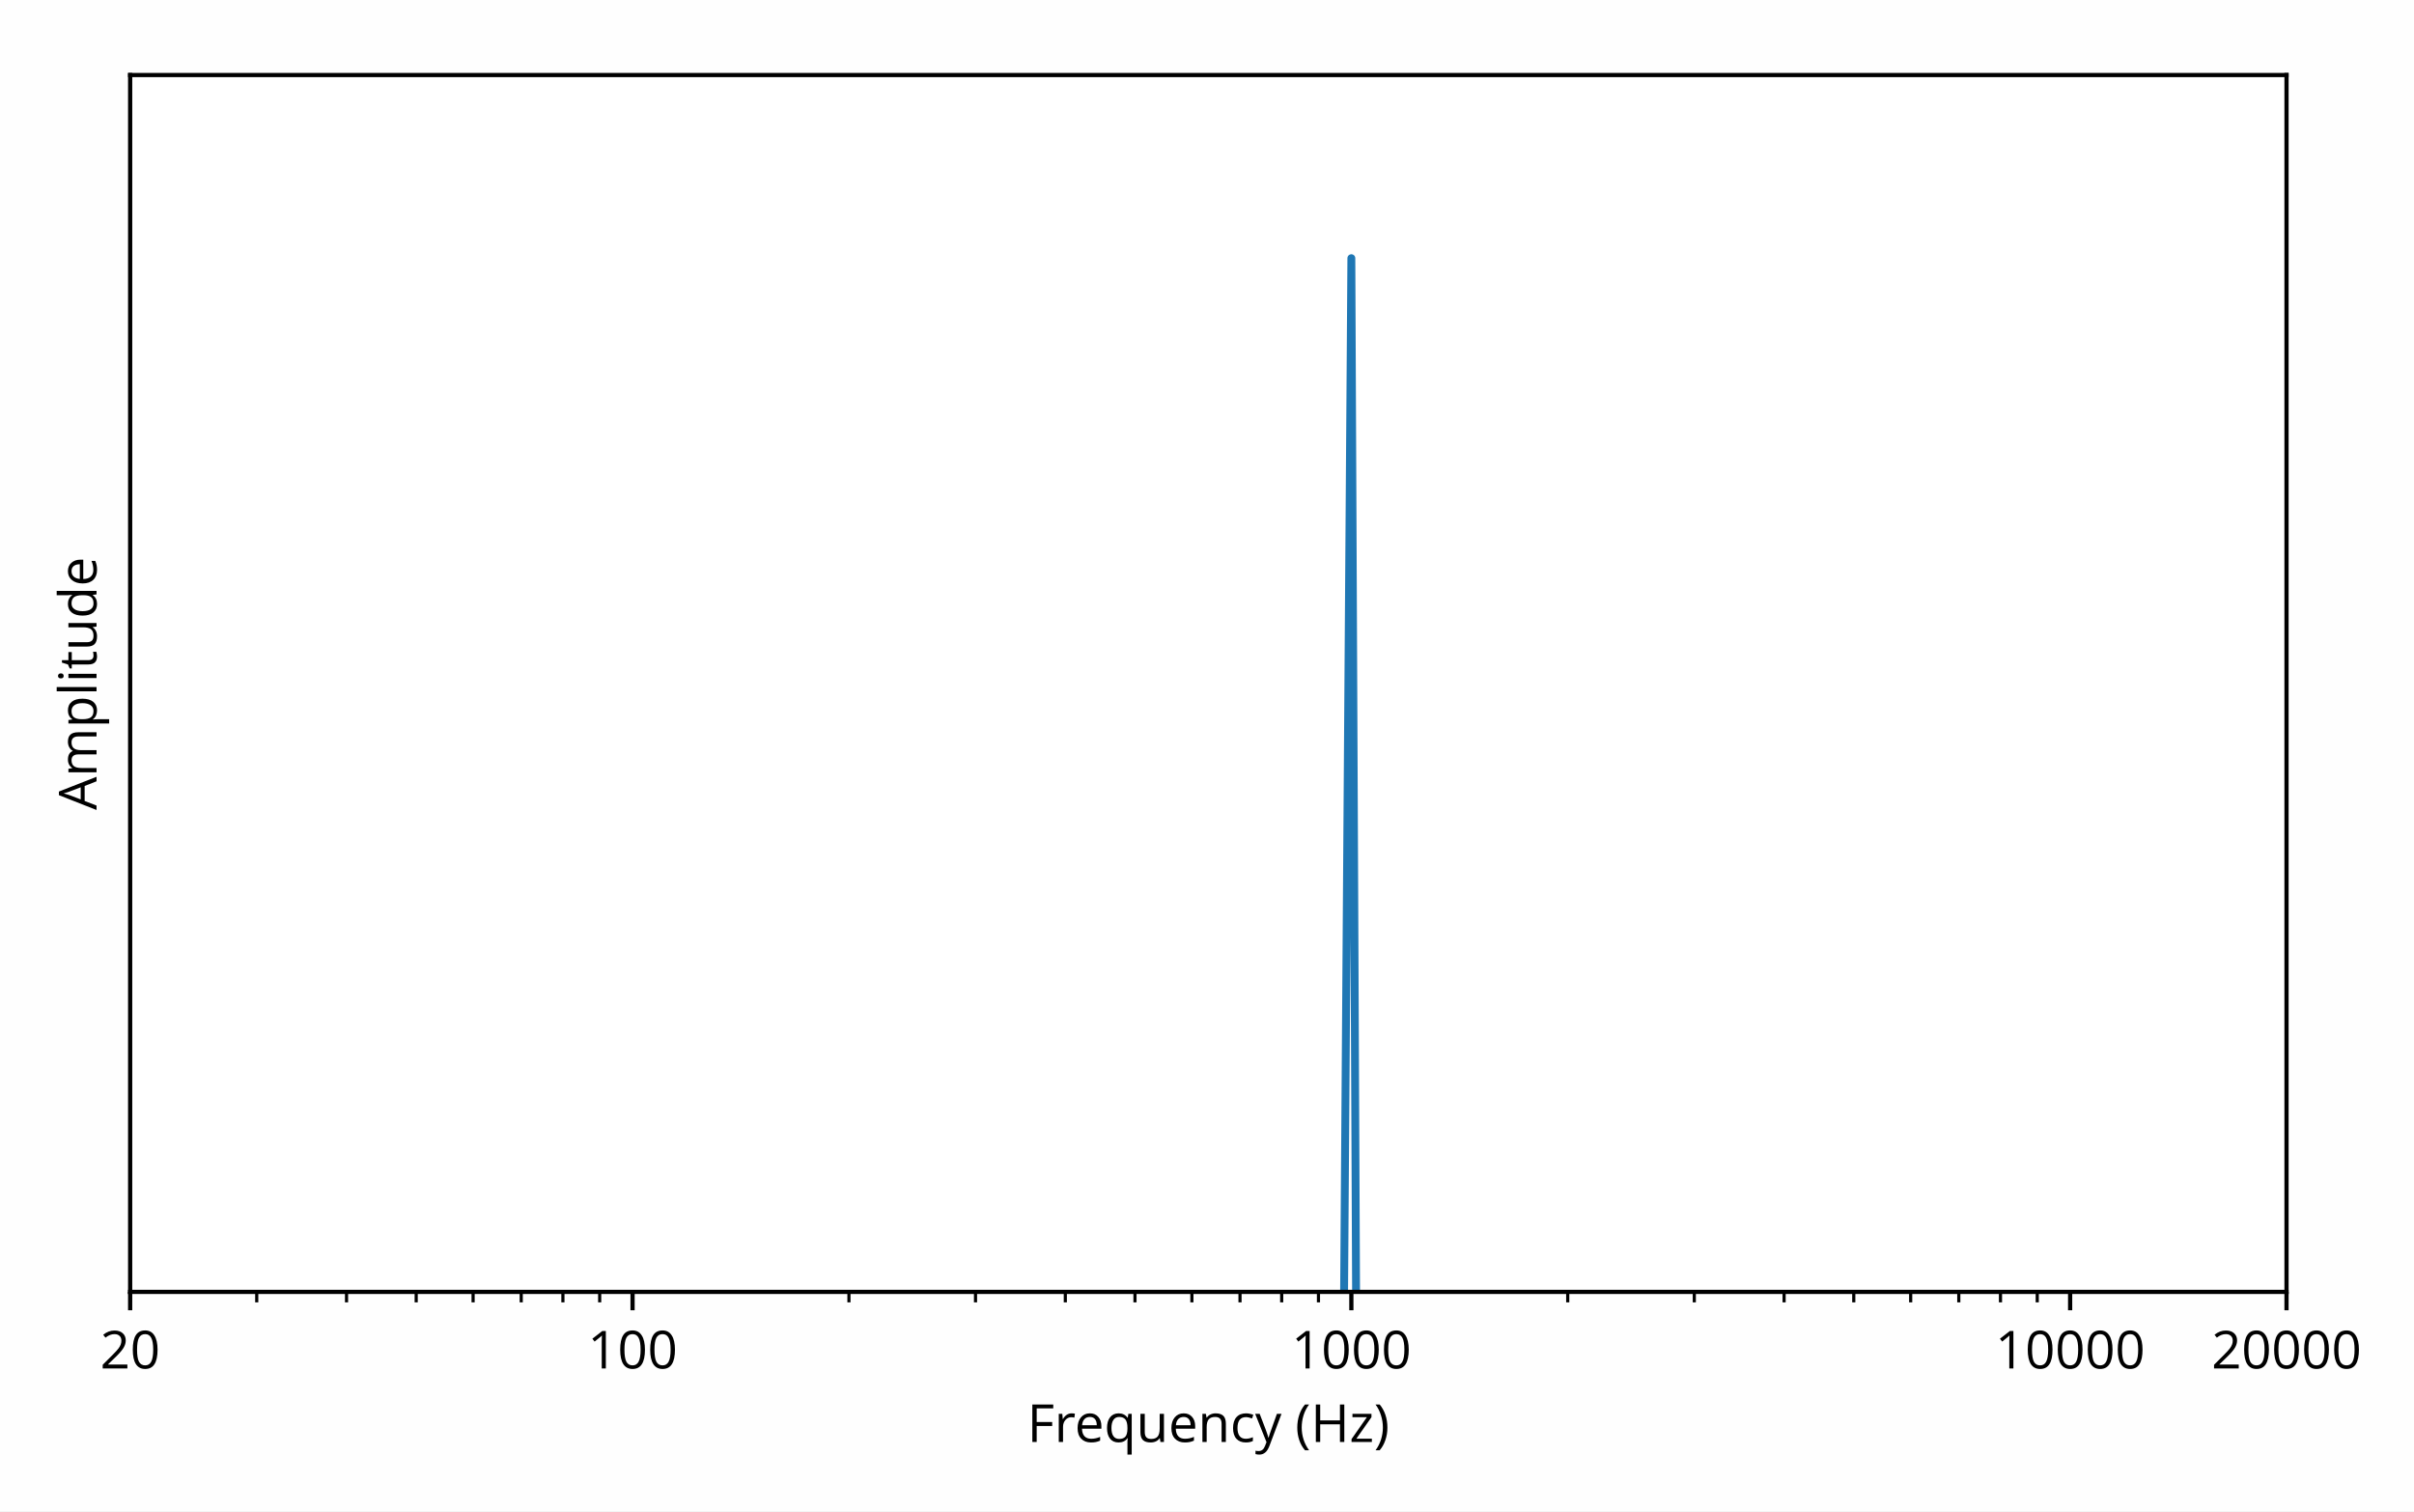
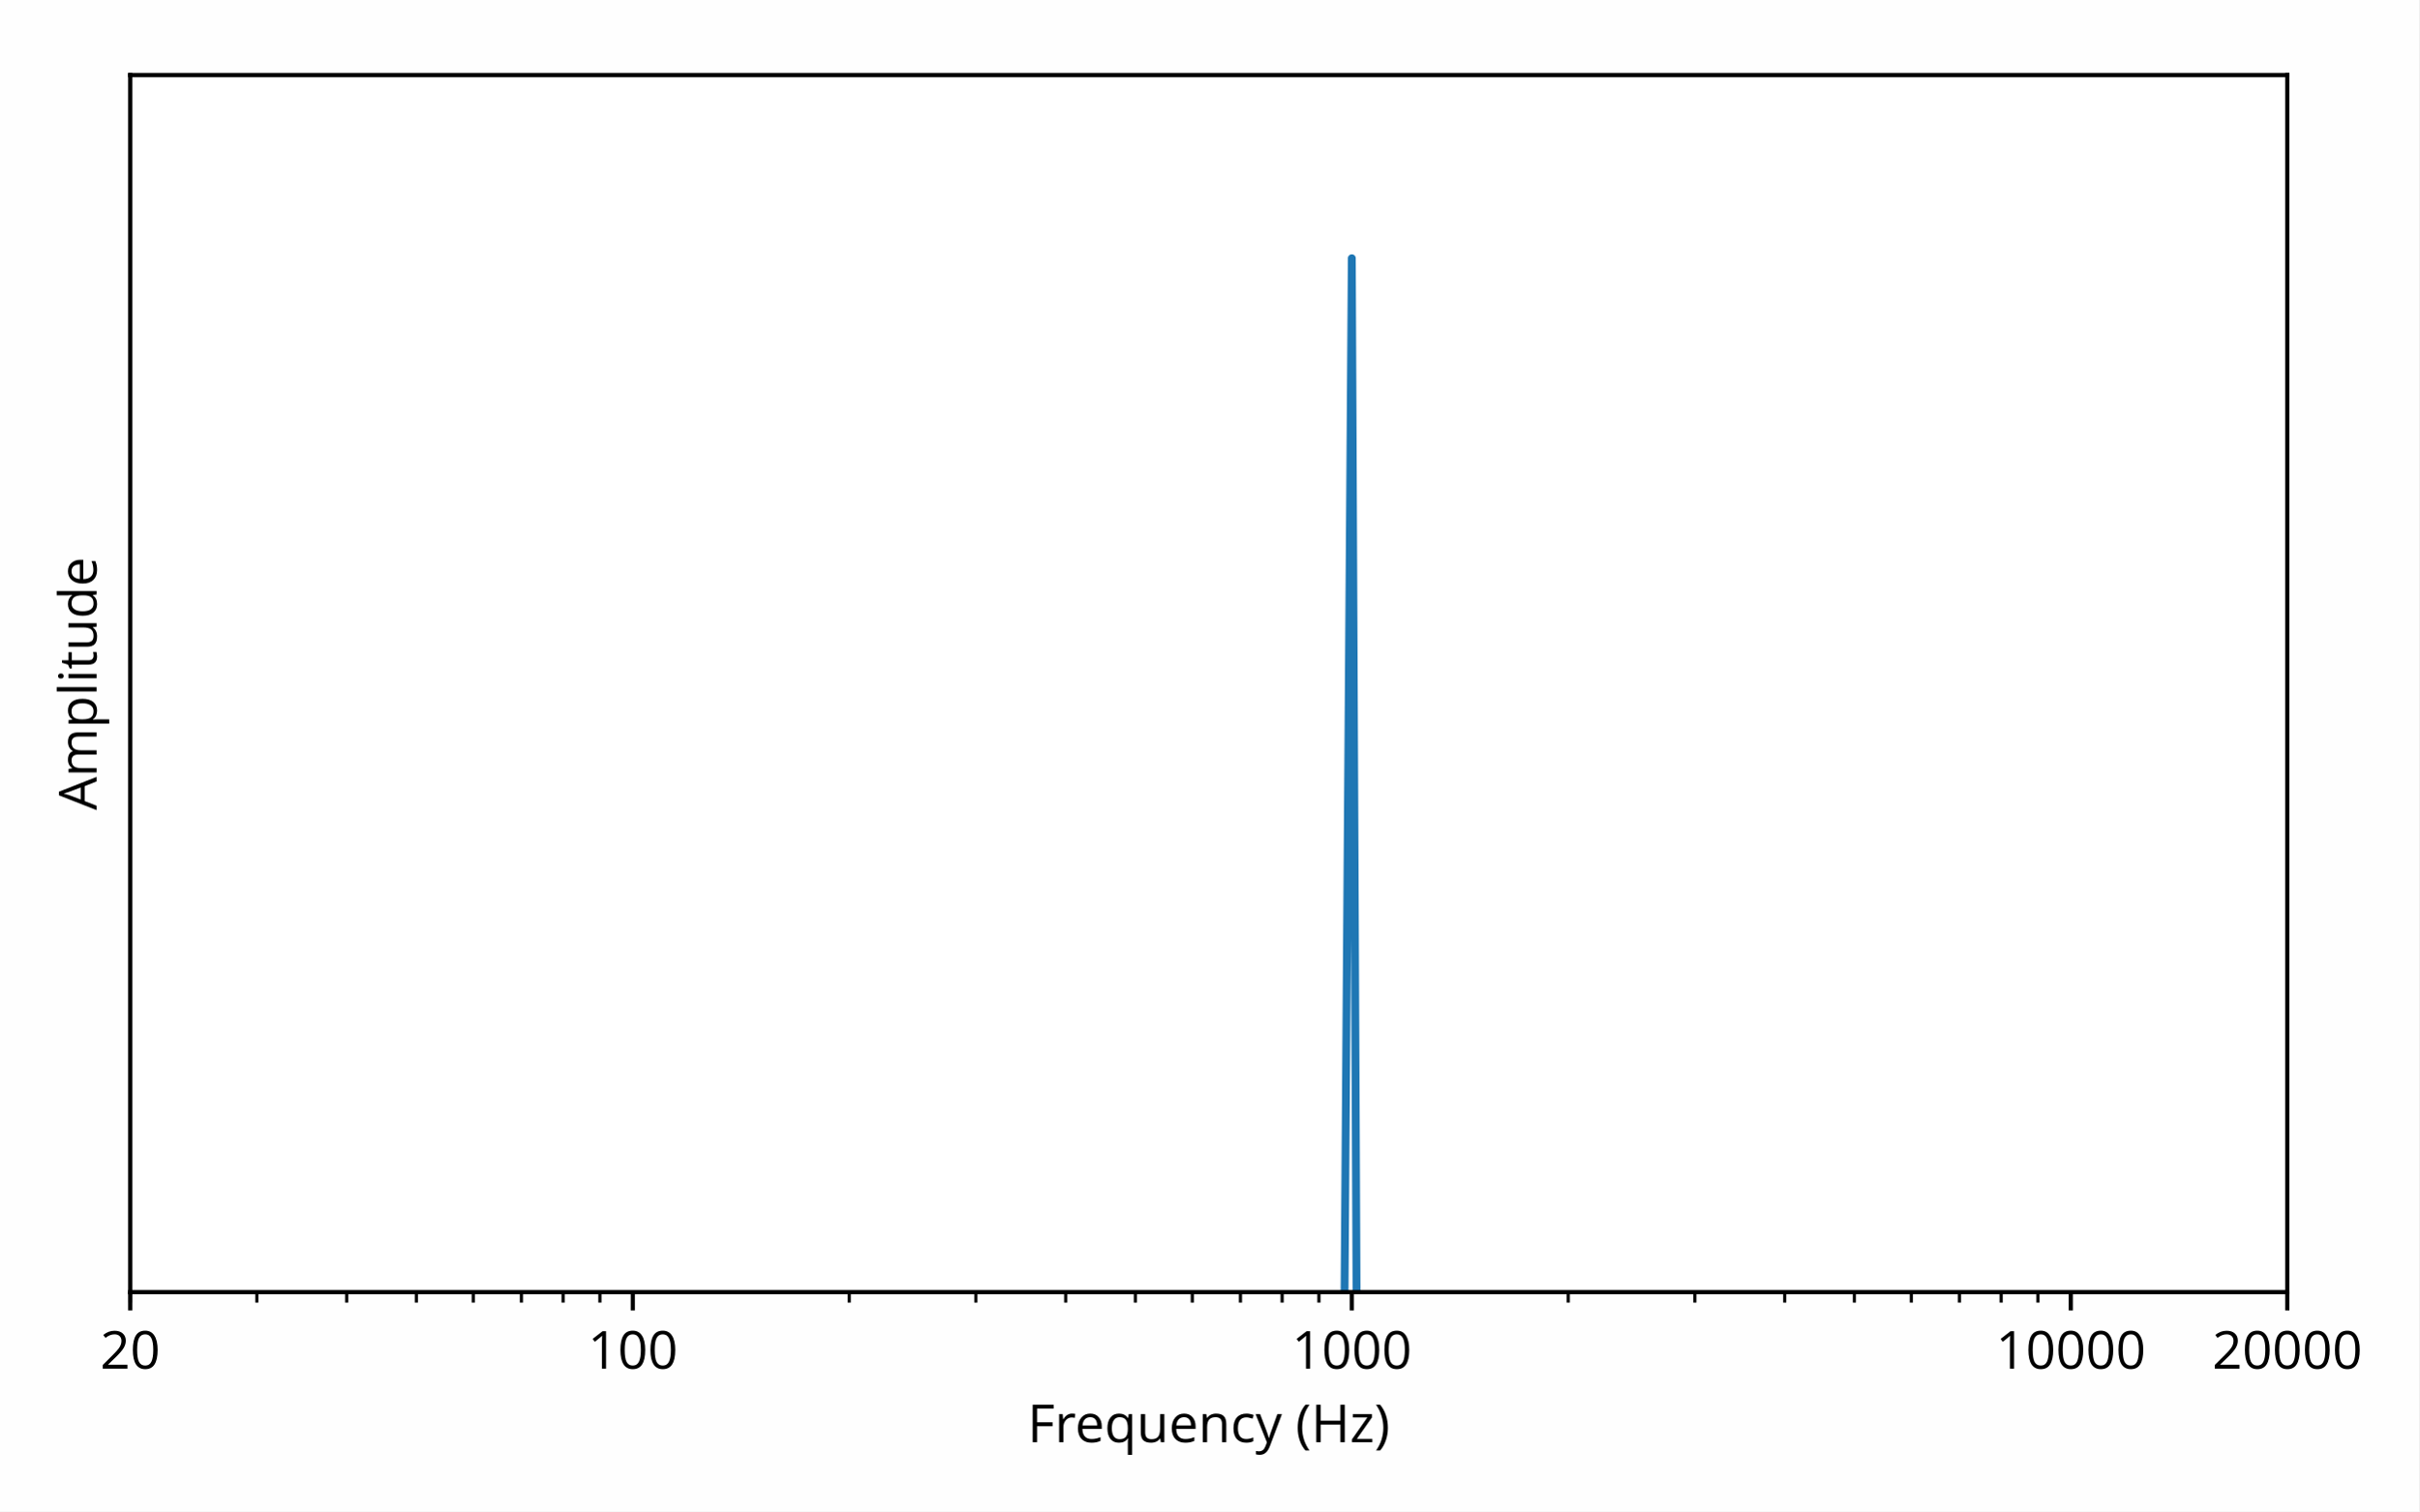
- <svg xmlns="http://www.w3.org/2000/svg" xmlns:xlink="http://www.w3.org/1999/xlink" height="288pt" version="1.1" viewBox="0 0 460 288" width="460pt">
+ <svg xmlns="http://www.w3.org/2000/svg" xmlns:xlink="http://www.w3.org/1999/xlink" height="288pt" version="1.1" viewBox="0 0 460.8 288" width="460.8pt">
  <defs>
    <style type="text/css">
*{stroke-linecap:butt;stroke-linejoin:round;}
  </style>
  </defs>
  <g id="figure_1">
    <g id="patch_1">
      <path d="M 0 288  L 460.8 288  L 460.8 0  L 0 0  z " style="fill:#fefefe;" />
    </g>
    <g id="axes_1">
      <g id="patch_2">
        <path d="M 24.802 246.197  L 435.707 246.197  L 435.707 14.3  L 24.802 14.3  z " style="fill:#ffffff;" />
      </g>
      <g id="matplotlib.axis_1">
        <g id="xtick_1">
          <g id="line2d_1">
            <defs>
              <path d="M 0 0  L 0 3.5  " id="m06c170e13c" style="stroke:#000000;stroke-width:0.8;" />
            </defs>
            <g>
              <use style="stroke:#000000;stroke-width:0.8;" x="24.802" xlink:href="#m06c170e13c" y="246.197" />
            </g>
          </g>
          <g id="text_1">
            <text style="font-family:Open Sans;font-size:10px;font-style:normal;font-weight:normal;text-anchor:middle;" transform="rotate(-0, 24.80156, 260.7953)" x="24.802" y="260.795">20</text>
          </g>
        </g>
        <g id="xtick_2">
          <g id="line2d_2">
            <g>
              <use style="stroke:#000000;stroke-width:0.8;" x="120.538" xlink:href="#m06c170e13c" y="246.197" />
            </g>
          </g>
          <g id="text_2">
            <text style="font-family:Open Sans;font-size:10px;font-style:normal;font-weight:normal;text-anchor:middle;" transform="rotate(-0, 120.5384, 260.7953)" x="120.538" y="260.795">100</text>
          </g>
        </g>
        <g id="xtick_3">
          <g id="line2d_3">
            <g>
              <use style="stroke:#000000;stroke-width:0.8;" x="257.507" xlink:href="#m06c170e13c" y="246.197" />
            </g>
          </g>
          <g id="text_3">
            <text style="font-family:Open Sans;font-size:10px;font-style:normal;font-weight:normal;text-anchor:middle;" transform="rotate(-0, 257.5069, 260.7953)" x="257.507" y="260.795">1000</text>
          </g>
        </g>
        <g id="xtick_4">
          <g id="line2d_4">
            <g>
              <use style="stroke:#000000;stroke-width:0.8;" x="394.475" xlink:href="#m06c170e13c" y="246.197" />
            </g>
          </g>
          <g id="text_4">
            <text style="font-family:Open Sans;font-size:10px;font-style:normal;font-weight:normal;text-anchor:middle;" transform="rotate(-0, 394.4754, 260.7953)" x="394.475" y="260.795">10000</text>
          </g>
        </g>
        <g id="xtick_5">
          <g id="line2d_5">
            <g>
              <use style="stroke:#000000;stroke-width:0.8;" x="435.707" xlink:href="#m06c170e13c" y="246.197" />
            </g>
          </g>
          <g id="text_5">
            <text style="font-family:Open Sans;font-size:10px;font-style:normal;font-weight:normal;text-anchor:middle;" transform="rotate(-0, 435.707, 260.7953)" x="435.707" y="260.795">20000</text>
          </g>
        </g>
        <g id="xtick_6">
          <g id="line2d_6">
            <defs>
              <path d="M 0 0  L 0 2  " id="m59bd4eb34d" style="stroke:#000000;stroke-width:0.6;" />
            </defs>
            <g>
              <use style="stroke:#000000;stroke-width:0.6;" x="24.802" xlink:href="#m59bd4eb34d" y="246.197" />
            </g>
          </g>
        </g>
        <g id="xtick_7">
          <g id="line2d_7">
            <g>
              <use style="stroke:#000000;stroke-width:0.6;" x="48.921" xlink:href="#m59bd4eb34d" y="246.197" />
            </g>
          </g>
        </g>
        <g id="xtick_8">
          <g id="line2d_8">
            <g>
              <use style="stroke:#000000;stroke-width:0.6;" x="66.033" xlink:href="#m59bd4eb34d" y="246.197" />
            </g>
          </g>
        </g>
        <g id="xtick_9">
          <g id="line2d_9">
            <g>
              <use style="stroke:#000000;stroke-width:0.6;" x="79.307" xlink:href="#m59bd4eb34d" y="246.197" />
            </g>
          </g>
        </g>
        <g id="xtick_10">
          <g id="line2d_10">
            <g>
              <use style="stroke:#000000;stroke-width:0.6;" x="90.152" xlink:href="#m59bd4eb34d" y="246.197" />
            </g>
          </g>
        </g>
        <g id="xtick_11">
          <g id="line2d_11">
            <g>
              <use style="stroke:#000000;stroke-width:0.6;" x="99.322" xlink:href="#m59bd4eb34d" y="246.197" />
            </g>
          </g>
        </g>
        <g id="xtick_12">
          <g id="line2d_12">
            <g>
              <use style="stroke:#000000;stroke-width:0.6;" x="107.265" xlink:href="#m59bd4eb34d" y="246.197" />
            </g>
          </g>
        </g>
        <g id="xtick_13">
          <g id="line2d_13">
            <g>
              <use style="stroke:#000000;stroke-width:0.6;" x="114.271" xlink:href="#m59bd4eb34d" y="246.197" />
            </g>
          </g>
        </g>
        <g id="xtick_14">
          <g id="line2d_14">
            <g>
              <use style="stroke:#000000;stroke-width:0.6;" x="161.77" xlink:href="#m59bd4eb34d" y="246.197" />
            </g>
          </g>
        </g>
        <g id="xtick_15">
          <g id="line2d_15">
            <g>
              <use style="stroke:#000000;stroke-width:0.6;" x="185.889" xlink:href="#m59bd4eb34d" y="246.197" />
            </g>
          </g>
        </g>
        <g id="xtick_16">
          <g id="line2d_16">
            <g>
              <use style="stroke:#000000;stroke-width:0.6;" x="203.002" xlink:href="#m59bd4eb34d" y="246.197" />
            </g>
          </g>
        </g>
        <g id="xtick_17">
          <g id="line2d_17">
            <g>
              <use style="stroke:#000000;stroke-width:0.6;" x="216.275" xlink:href="#m59bd4eb34d" y="246.197" />
            </g>
          </g>
        </g>
        <g id="xtick_18">
          <g id="line2d_18">
            <g>
              <use style="stroke:#000000;stroke-width:0.6;" x="227.121" xlink:href="#m59bd4eb34d" y="246.197" />
            </g>
          </g>
        </g>
        <g id="xtick_19">
          <g id="line2d_19">
            <g>
              <use style="stroke:#000000;stroke-width:0.6;" x="236.29" xlink:href="#m59bd4eb34d" y="246.197" />
            </g>
          </g>
        </g>
        <g id="xtick_20">
          <g id="line2d_20">
            <g>
              <use style="stroke:#000000;stroke-width:0.6;" x="244.233" xlink:href="#m59bd4eb34d" y="246.197" />
            </g>
          </g>
        </g>
        <g id="xtick_21">
          <g id="line2d_21">
            <g>
              <use style="stroke:#000000;stroke-width:0.6;" x="251.24" xlink:href="#m59bd4eb34d" y="246.197" />
            </g>
          </g>
        </g>
        <g id="xtick_22">
          <g id="line2d_22">
            <g>
              <use style="stroke:#000000;stroke-width:0.6;" x="298.739" xlink:href="#m59bd4eb34d" y="246.197" />
            </g>
          </g>
        </g>
        <g id="xtick_23">
          <g id="line2d_23">
            <g>
              <use style="stroke:#000000;stroke-width:0.6;" x="322.857" xlink:href="#m59bd4eb34d" y="246.197" />
            </g>
          </g>
        </g>
        <g id="xtick_24">
          <g id="line2d_24">
            <g>
              <use style="stroke:#000000;stroke-width:0.6;" x="339.97" xlink:href="#m59bd4eb34d" y="246.197" />
            </g>
          </g>
        </g>
        <g id="xtick_25">
          <g id="line2d_25">
            <g>
              <use style="stroke:#000000;stroke-width:0.6;" x="353.244" xlink:href="#m59bd4eb34d" y="246.197" />
            </g>
          </g>
        </g>
        <g id="xtick_26">
          <g id="line2d_26">
            <g>
              <use style="stroke:#000000;stroke-width:0.6;" x="364.089" xlink:href="#m59bd4eb34d" y="246.197" />
            </g>
          </g>
        </g>
        <g id="xtick_27">
          <g id="line2d_27">
            <g>
              <use style="stroke:#000000;stroke-width:0.6;" x="373.259" xlink:href="#m59bd4eb34d" y="246.197" />
            </g>
          </g>
        </g>
        <g id="xtick_28">
          <g id="line2d_28">
            <g>
              <use style="stroke:#000000;stroke-width:0.6;" x="381.202" xlink:href="#m59bd4eb34d" y="246.197" />
            </g>
          </g>
        </g>
        <g id="xtick_29">
          <g id="line2d_29">
            <g>
              <use style="stroke:#000000;stroke-width:0.6;" x="388.208" xlink:href="#m59bd4eb34d" y="246.197" />
            </g>
          </g>
        </g>
        <g id="xtick_30">
          <g id="line2d_30">
            <g>
              <use style="stroke:#000000;stroke-width:0.6;" x="435.707" xlink:href="#m59bd4eb34d" y="246.197" />
            </g>
          </g>
        </g>
        <g id="text_6">
          <text style="font-family:Open Sans;font-size:10px;font-style:normal;font-weight:normal;text-anchor:middle;" transform="rotate(-0, 230.2543, 274.7969)" x="230.254" y="274.797">Frequency (Hz)</text>
        </g>
      </g>
      <g id="matplotlib.axis_2">
        <g id="text_7">
          <text style="font-family:Open Sans;font-size:10px;font-style:normal;font-weight:normal;text-anchor:middle;" transform="rotate(-90, 18.39844, 130.2484)" x="18.398" y="130.248">Amplitude</text>
        </g>
      </g>
      <g id="line2d_31">
        <path clip-path="url(#p27f79736a9)" d="M 255.825 289  L 257.507 49.204  L 258.601 289  L 258.601 289  " style="fill:none;stroke:#1f77b4;stroke-linecap:square;stroke-width:1.5;" />
      </g>
      <g id="patch_3">
        <path d="M 24.802 246.197  L 24.802 14.3  " style="fill:none;stroke:#000000;stroke-linecap:square;stroke-linejoin:miter;stroke-width:0.8;" />
      </g>
      <g id="patch_4">
        <path d="M 435.707 246.197  L 435.707 14.3  " style="fill:none;stroke:#000000;stroke-linecap:square;stroke-linejoin:miter;stroke-width:0.8;" />
      </g>
      <g id="patch_5">
        <path d="M 24.802 246.197  L 435.707 246.197  " style="fill:none;stroke:#000000;stroke-linecap:square;stroke-linejoin:miter;stroke-width:0.8;" />
      </g>
      <g id="patch_6">
        <path d="M 24.802 14.3  L 435.707 14.3  " style="fill:none;stroke:#000000;stroke-linecap:square;stroke-linejoin:miter;stroke-width:0.8;" />
      </g>
    </g>
  </g>
  <defs>
    <clipPath id="p27f79736a9">
      <rect height="231.897" width="410.905" x="24.802" y="14.3" />
    </clipPath>
  </defs>
</svg>
